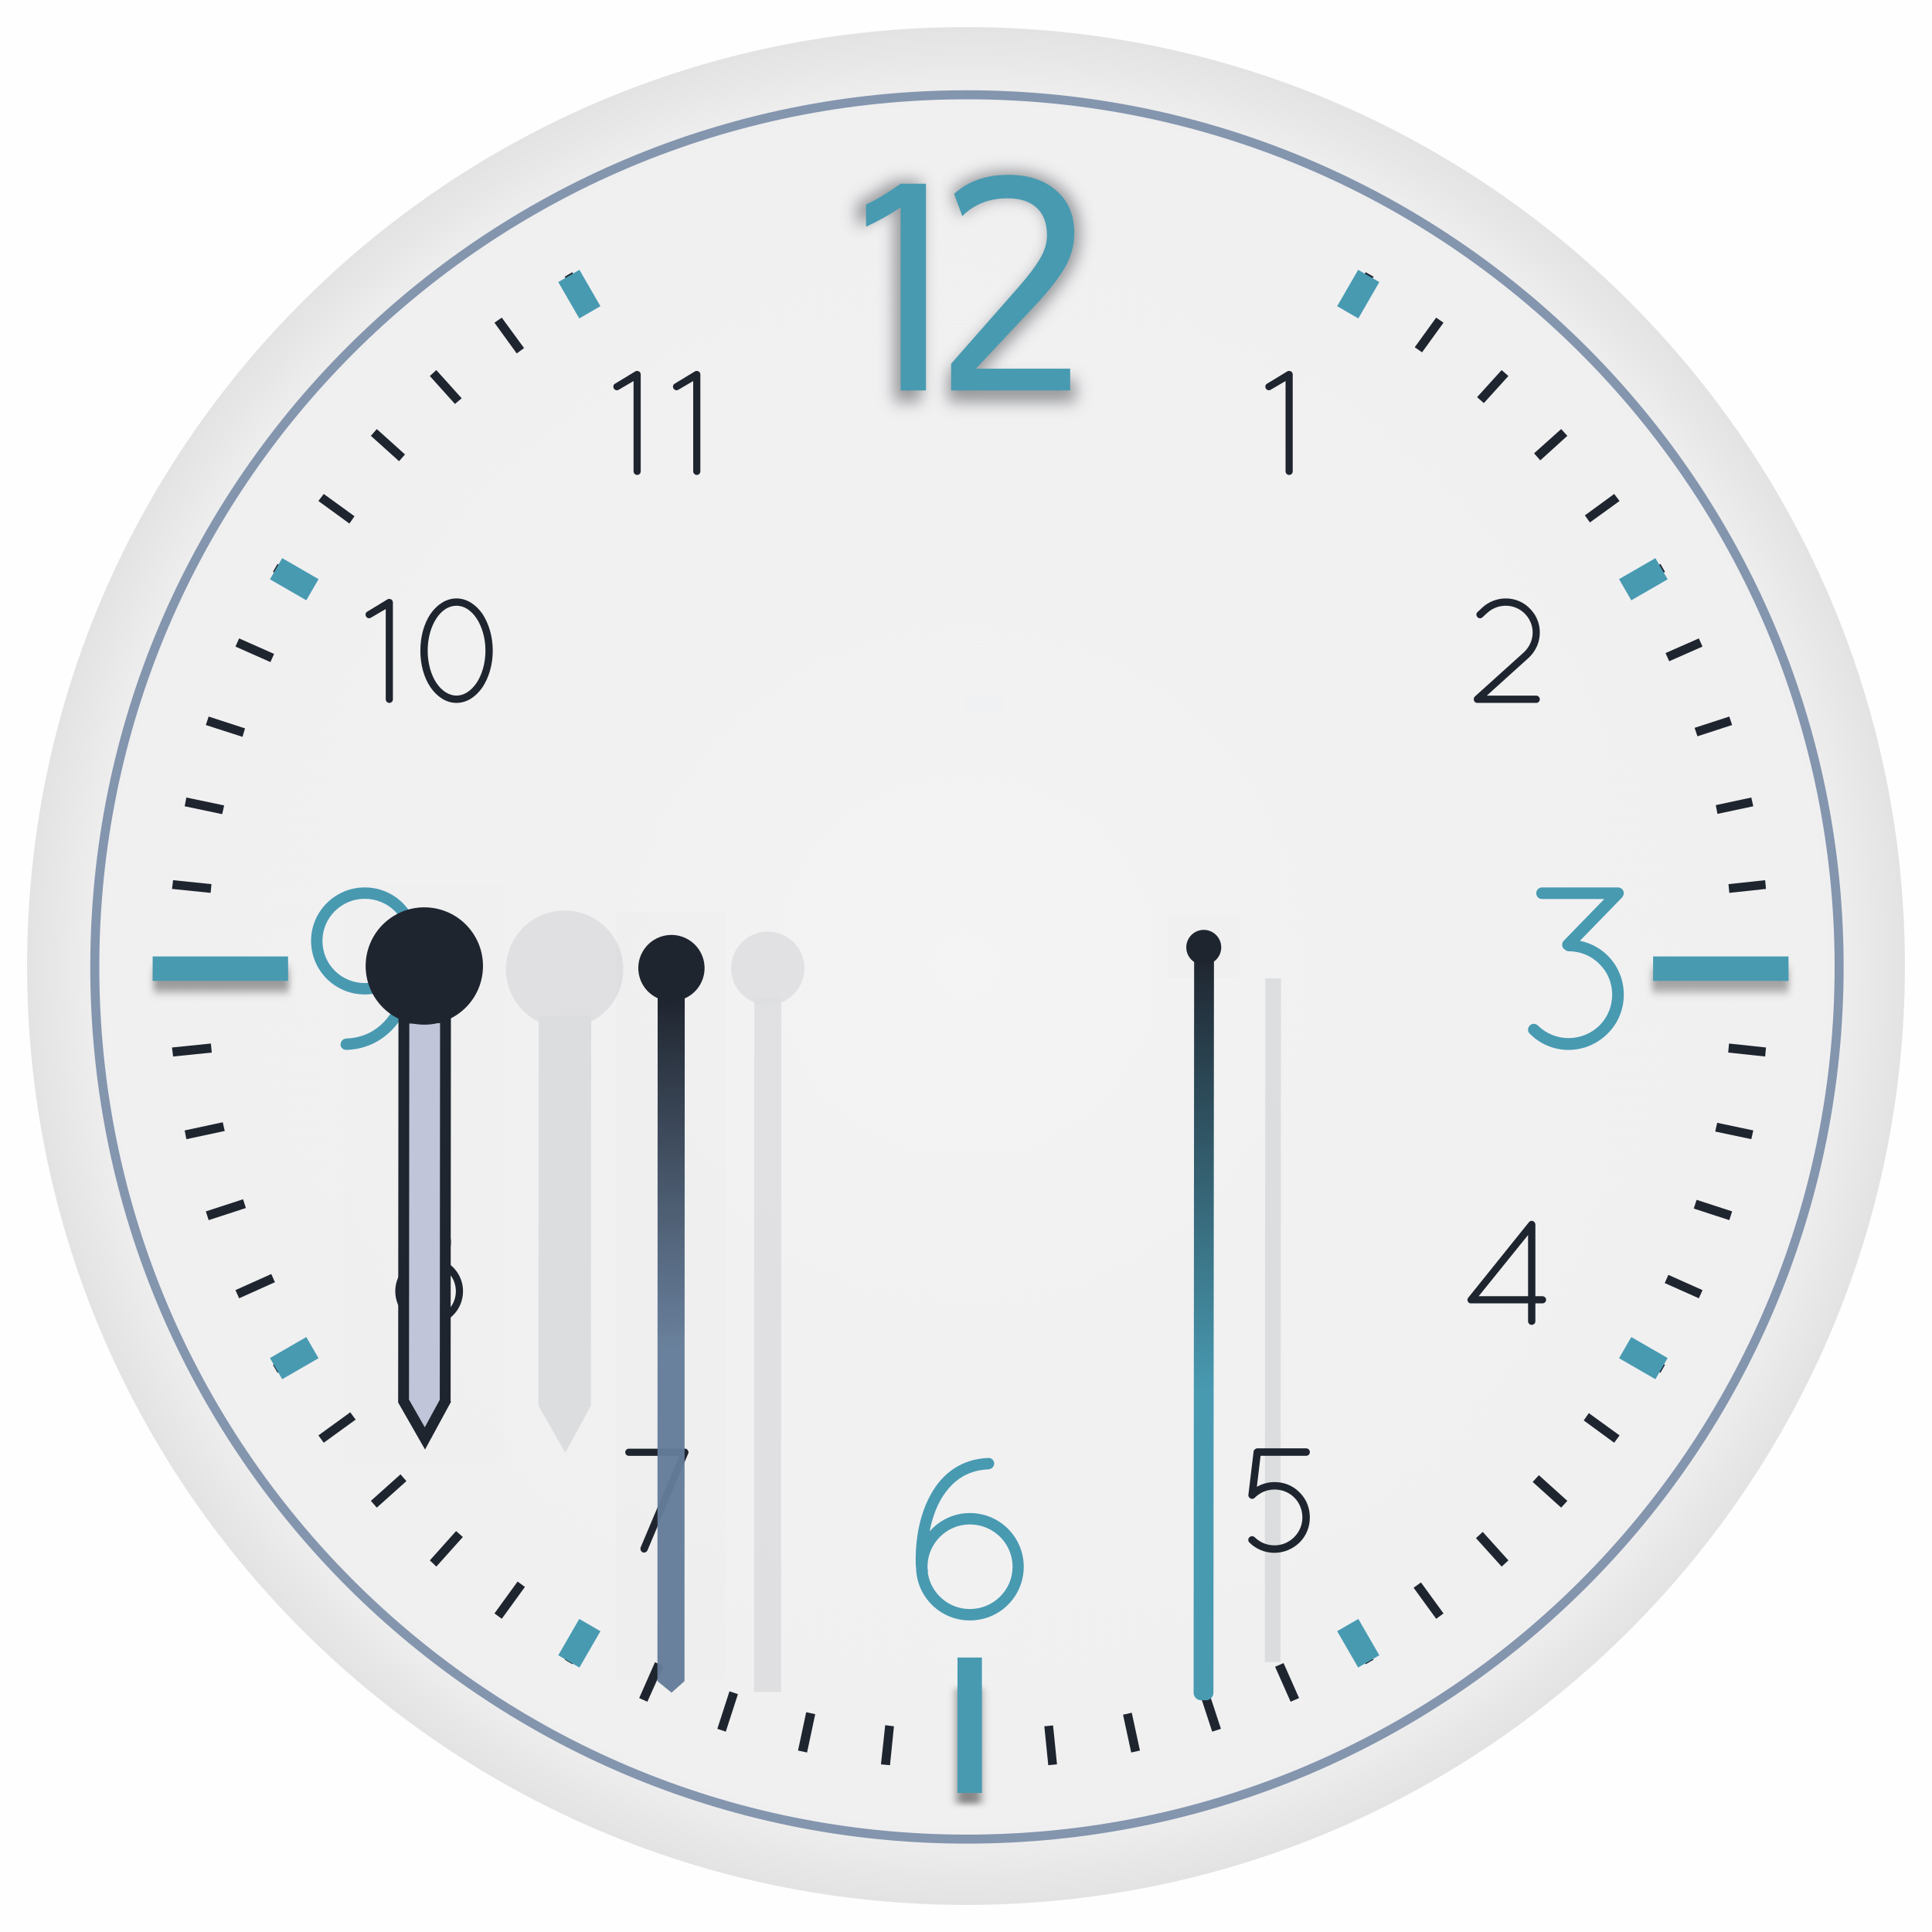
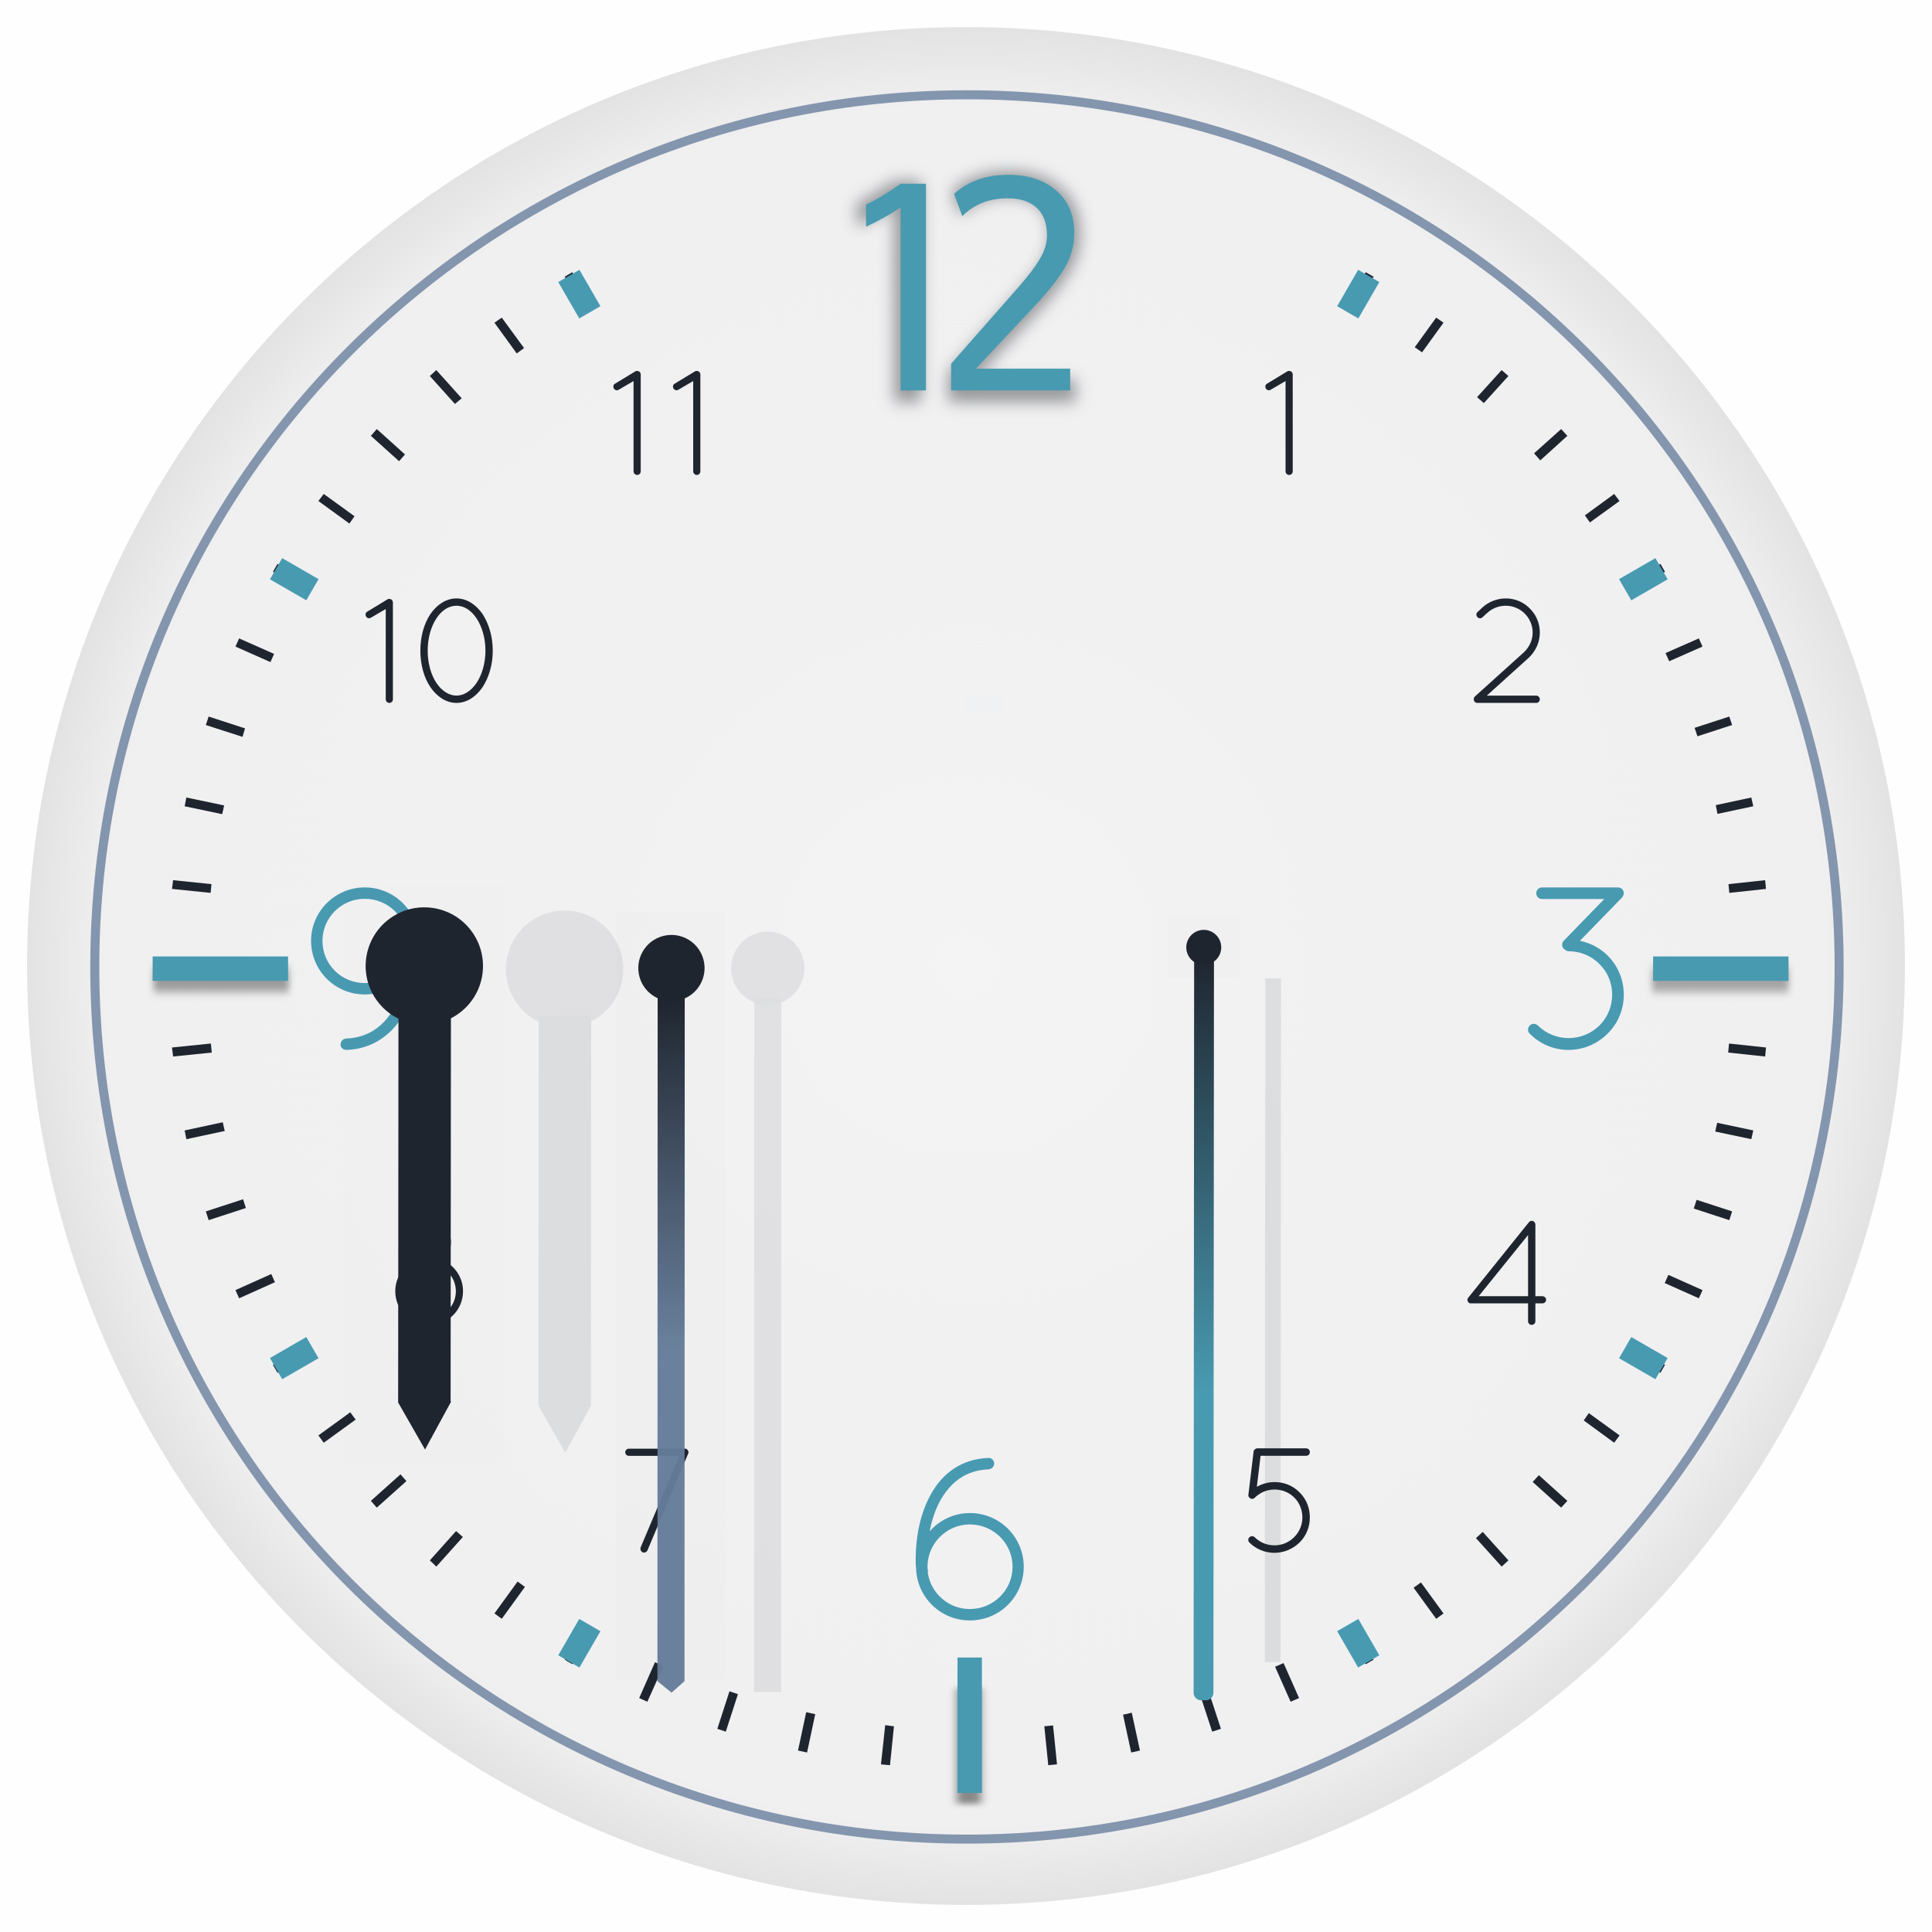
<svg xmlns="http://www.w3.org/2000/svg" xmlns:xlink="http://www.w3.org/1999/xlink" id="svg2" width="214" height="214" version="1.0">
  <defs id="defs5">
    <linearGradient id="linearGradient2996">
      <stop style="stop-color:#1f252f;stop-opacity:1" offset="0" id="stop2992" />
      <stop style="stop-color:#489ab1;stop-opacity:1" offset="1" id="stop2994" />
    </linearGradient>
    <linearGradient id="linearGradient2747">
      <stop style="stop-color:#1f252f;stop-opacity:1" offset="0" id="stop2743" />
      <stop style="stop-color:#657d9a;stop-opacity:0.961" offset="1" id="stop2745" />
    </linearGradient>
    <linearGradient id="linearGradient4011">
      <stop style="stop-color:#232629;stop-opacity:1;" offset="0" id="stop4013" />
      <stop id="stop4019" offset="0.9" style="stop-color:#232629;stop-opacity:0.523;" />
      <stop style="stop-color:#232629;stop-opacity:0.107;" offset="0.96" id="stop4021" />
      <stop style="stop-color:#232629;stop-opacity:0;" offset="1" id="stop4015" />
    </linearGradient>
    <linearGradient id="linearGradient3264">
      <stop style="stop-color:#000000;stop-opacity:1;" offset="0" id="stop3266" />
      <stop id="stop3272" offset="0.683" style="stop-color:#000000;stop-opacity:0.498;" />
      <stop style="stop-color:#000000;stop-opacity:0.141;" offset="0.8" id="stop3274" />
      <stop id="stop3276" offset="0.898" style="stop-color:#000000;stop-opacity:0.031;" />
      <stop style="stop-color:#000000;stop-opacity:0;" offset="1" id="stop3268" />
    </linearGradient>
    <linearGradient id="linearGradient6617">
      <stop style="stop-color:#e7e7e7;stop-opacity:0;" offset="0" id="stop6619" />
      <stop id="stop6625" offset="0.896" style="stop-color:#f3f3f3;stop-opacity:1" />
      <stop style="stop-color:#e3e3e3;stop-opacity:0.999" offset="1" id="stop6621" />
    </linearGradient>
    <linearGradient id="linearGradient5995">
      <stop id="stop5997" offset="0" style="stop-color:#d7d7d7;stop-opacity:1;" />
      <stop id="stop5999" offset="1" style="stop-color:#ffffff;stop-opacity:1" />
    </linearGradient>
    <linearGradient id="linearGradient6876">
      <stop id="stop6878" offset="0" style="stop-color:#ffffff;stop-opacity:1;" />
      <stop id="stop6880" offset="1" style="stop-color:#ffffff;stop-opacity:0;" />
    </linearGradient>
    <linearGradient id="linearGradient6608">
      <stop id="stop6610" offset="0" style="stop-color:#ffffff;stop-opacity:1;" />
      <stop style="stop-color:#f0f0f0;stop-opacity:1;" offset="0.797" id="stop6617" />
      <stop id="stop6612" offset="1" style="stop-color:#e2e2e2;stop-opacity:1;" />
    </linearGradient>
    <linearGradient id="linearGradient6195">
      <stop id="stop6197" offset="0" style="stop-color:#ffffff;stop-opacity:1;" />
      <stop id="stop6199" offset="1" style="stop-color:#ffffff;stop-opacity:0;" />
    </linearGradient>
    <linearGradient id="linearGradient8518">
      <stop id="stop8520" offset="0" style="stop-color:#bd0000;stop-opacity:1;" />
      <stop style="stop-color:#ff4747;stop-opacity:1" offset="0.155" id="stop8522" />
      <stop id="stop8524" offset="0.947" style="stop-color:#9c0000;stop-opacity:1;" />
      <stop id="stop8526" offset="1" style="stop-color:#db0000;stop-opacity:1;" />
    </linearGradient>
    <linearGradient gradientUnits="userSpaceOnUse" y2="117.862" x2="1155.648" y1="283.885" x1="1155.648" id="linearGradient6203" xlink:href="#linearGradient6195" />
    <linearGradient gradientTransform="translate(-1027.636,-20.89631)" y2="53.696" x2="1133.382" y1="21.652" x1="1133.382" gradientUnits="userSpaceOnUse" id="linearGradient6890" xlink:href="#linearGradient6876" />
    <filter color-interpolation-filters="sRGB" id="filter5354-4" x="-0.212" width="1.423" y="-0.061" height="1.123">
      <feGaussianBlur stdDeviation="0.876" id="feGaussianBlur5356-7" />
    </filter>
    <filter color-interpolation-filters="sRGB" id="filter5358-1" x="-0.085" width="1.17" y="-0.082" height="1.164">
      <feGaussianBlur stdDeviation="0.876" id="feGaussianBlur5360-0" />
    </filter>
    <filter color-interpolation-filters="sRGB" id="filter5590" x="-0.061" width="1.123" y="-0.453" height="1.905">
      <feGaussianBlur stdDeviation="0.511" id="feGaussianBlur5592" />
    </filter>
    <filter color-interpolation-filters="sRGB" id="filter5574" x="-0.061" width="1.123" y="-0.453" height="1.905">
      <feGaussianBlur stdDeviation="0.511" id="feGaussianBlur5576" />
    </filter>
    <filter color-interpolation-filters="sRGB" id="filter5578" x="-0.061" width="1.123" y="-0.453" height="1.905">
      <feGaussianBlur stdDeviation="0.511" id="feGaussianBlur5580" />
    </filter>
    <radialGradient xlink:href="#linearGradient4011" id="radialGradient4471" gradientUnits="userSpaceOnUse" cx="1255.872" cy="382.729" fx="1255.872" fy="382.729" r="96.606" />
    <radialGradient xlink:href="#linearGradient6617" id="radialGradient4671" gradientUnits="userSpaceOnUse" cx="1255.872" cy="382.729" fx="1255.872" fy="382.729" r="96.606" gradientTransform="matrix(1.076543,0,0,1.076543,-334.5376,167.9925)" />
    <linearGradient xlink:href="#linearGradient2747" id="linearGradient2749" x1="1021.55" y1="581.359" x2="1055.155" y2="561.419" gradientUnits="userSpaceOnUse" />
    <linearGradient xlink:href="#linearGradient2996" id="linearGradient2998" x1="589.183" y1="1011.708" x2="637.583" y2="1012.463" gradientUnits="userSpaceOnUse" />
  </defs>
  <g id="layer1" style="display:none" transform="translate(-1791.136,83.74149)" />
  <g id="layer2" style="display:inline" transform="translate(-1791.136,83.74149)" />
  <g transform="translate(-1021.03,415.4746)" style="display:inline" id="layer4" />
  <g transform="translate(-1021.03,415.4746)" style="display:inline" id="layer5" />
  <g id="ClockFace" transform="translate(-910.4624,-473.017)">
    <g id="g4323">
      <rect y="473.017" x="910.462" height="214" width="214" id="rect4069" style="opacity:0.005;fill:#717171;fill-opacity:1;stroke:none" />
      <circle style="opacity:1;fill:url(#radialGradient4671);fill-opacity:1;stroke:none;stroke-width:1.077" id="path4329" cx="1017.462" cy="580.017" r="104" />
      <g id="g4245">
        <circle style="opacity:0.7;fill:#eff0f1;fill-opacity:1;stroke:none" id="path5099" cx="1017.468" cy="580.023" r="96.606" />
        <g id="g6149" transform="translate(-0.5084997,-0.4121934)">
          <path style="color:#000000;font-style:normal;font-variant:normal;font-weight:normal;font-stretch:normal;font-size:medium;line-height:normal;font-family:Sans;-inkscape-font-specification:Sans;text-indent:0;text-align:start;text-decoration:none;text-decoration-line:none;letter-spacing:normal;word-spacing:normal;text-transform:none;writing-mode:lr-tb;direction:ltr;baseline-shift:baseline;text-anchor:start;display:inline;overflow:visible;visibility:visible;opacity:1;fill:#1f252f;fill-opacity:1;stroke:none;stroke-width:1px;marker:none;enable-background:accumulate" d="m 974.362,503.58 -0.844,0.5 2.094,3.594 c 0.278,-0.163 0.564,-0.308 0.844,-0.469 z m 87.875,0 -2.031,3.531 c 0.293,0.167 0.585,0.33 0.875,0.5 l 2.031,-3.531 z m -95.687,5.031 -0.812,0.562 2.469,3.406 c 0.269,-0.199 0.541,-0.398 0.813,-0.594 z m 103.5,0 -2.375,3.281 c 0.267,0.192 0.548,0.368 0.812,0.562 l 2.375,-3.281 z m -110.75,5.812 -0.719,0.656 2.781,3.094 c 0.24,-0.219 0.508,-0.408 0.75,-0.625 z m 118,0 -2.719,3 c 0.248,0.221 0.504,0.432 0.75,0.656 l 2.719,-3 z m -124.594,6.531 -0.656,0.75 3.125,2.812 c 0.219,-0.247 0.434,-0.505 0.656,-0.75 z m 131.188,0 -3,2.688 c 0.233,0.255 0.458,0.523 0.687,0.781 l 3,-2.719 z m -137.063,7.188 -0.594,0.781 3.438,2.5 c 0.192,-0.268 0.367,-0.547 0.562,-0.812 z m 142.938,0 -3.25,2.375 c 0.191,0.259 0.375,0.52 0.562,0.781 l 3.281,-2.375 z m -148.063,7.75 -0.5,0.875 3.688,2.125 c 0.166,-0.292 0.331,-0.585 0.5,-0.875 z m 153.188,0 -3.5,2.031 c 0.17,0.29 0.333,0.582 0.5,0.875 l 3.5,-2.031 z m -157.438,8.25 -0.406,0.906 3.875,1.719 c 0.133,-0.305 0.27,-0.603 0.406,-0.906 z m 161.688,0 -3.688,1.625 c 0.136,0.301 0.274,0.603 0.406,0.906 l 3.688,-1.625 z m -165.063,8.656 -0.312,0.938 4.062,1.312 c 0.098,-0.308 0.18,-0.631 0.281,-0.938 z m 168.438,0 -3.844,1.25 c 0.102,0.31 0.214,0.626 0.312,0.938 l 3.844,-1.25 z m -170.906,8.969 -0.188,0.969 4.156,0.875 c 0.066,-0.324 0.149,-0.646 0.219,-0.969 z m 173.344,0 -3.937,0.844 c 0.069,0.321 0.122,0.647 0.187,0.969 l 3.969,-0.844 z m -174.812,9.156 -0.125,0.969 4.281,0.438 c 0.031,-0.322 0.059,-0.648 0.094,-0.969 l -4.25,-0.438 z m 176.344,0 -4.062,0.438 c 0.035,0.321 0.063,0.647 0.094,0.969 l 4.062,-0.438 -0.094,-0.969 z m -172.156,18.094 -4.312,0.438 0.125,1 4.281,-0.438 c -0.037,-0.333 -0.061,-0.666 -0.094,-1 z m 168.156,0 c -0.033,0.334 -0.057,0.667 -0.094,1 l 4.094,0.438 0.094,-1 z m -166.844,8.719 -4.219,0.906 0.188,0.969 4.25,-0.906 c -0.071,-0.322 -0.152,-0.645 -0.219,-0.969 z m 165.531,0.062 c -0.067,0.324 -0.148,0.646 -0.219,0.969 l 4,0.844 0.219,-0.969 z m -163.281,8.469 -4.125,1.344 0.312,0.969 4.125,-1.344 c -0.107,-0.323 -0.209,-0.644 -0.312,-0.969 z m 161,0.062 c -0.104,0.325 -0.205,0.646 -0.313,0.969 l 3.938,1.281 0.312,-0.969 z m -157.875,8.219 -3.969,1.781 0.406,0.906 3.969,-1.781 c -0.138,-0.303 -0.272,-0.601 -0.406,-0.906 z m 154.75,0.094 c -0.134,0.303 -0.269,0.605 -0.406,0.906 l 3.781,1.688 0.406,-0.906 z m -150.75,7.781 -3.813,2.188 0.5,0.875 3.813,-2.188 c -0.17,-0.289 -0.334,-0.584 -0.5,-0.875 z m 146.75,0.094 c -0.168,0.292 -0.329,0.585 -0.5,0.875 l 3.625,2.094 0.5,-0.875 z m -142,7.344 -3.531,2.562 0.594,0.812 3.531,-2.562 c -0.2,-0.27 -0.397,-0.54 -0.594,-0.812 z m 137.187,0.094 c -0.193,0.268 -0.366,0.547 -0.562,0.812 l 3.375,2.469 0.594,-0.812 z m -131.625,6.781 -3.281,2.938 0.656,0.75 3.281,-2.938 c -0.224,-0.246 -0.435,-0.502 -0.656,-0.75 z m 126.094,0.094 c -0.226,0.253 -0.458,0.499 -0.688,0.75 l 3.156,2.844 0.687,-0.75 z m -119.937,6.188 -2.906,3.25 0.719,0.688 2.938,-3.281 c -0.248,-0.221 -0.504,-0.432 -0.75,-0.656 z m 113.719,0.094 c -0.251,0.228 -0.496,0.462 -0.75,0.688 l 2.844,3.156 0.75,-0.688 z m -106.906,5.5 -2.562,3.531 0.812,0.594 2.562,-3.531 c -0.272,-0.195 -0.543,-0.395 -0.812,-0.594 z m 100.062,0.094 c -0.27,0.198 -0.54,0.399 -0.812,0.594 l 2.5,3.438 0.812,-0.594 z m -92.656,4.781 -2.187,3.781 0.844,0.5 2.188,-3.812 c -0.28,-0.16 -0.566,-0.306 -0.844,-0.469 z m 85.25,0.062 c -0.283,0.165 -0.559,0.338 -0.844,0.5 l 2.125,3.719 0.875,-0.5 z m -77.437,4 -1.75,3.969 0.906,0.406 1.781,-3.969 c -0.313,-0.138 -0.626,-0.265 -0.937,-0.406 z m 69.625,0.094 c -0.308,0.139 -0.628,0.271 -0.938,0.406 l 1.719,3.875 0.938,-0.406 z m -61.375,3.125 -1.344,4.156 0.938,0.312 1.344,-4.156 c -0.314,-0.1 -0.625,-0.209 -0.937,-0.312 z m 53.094,0.062 c -0.322,0.106 -0.645,0.21 -0.969,0.312 l 1.344,4.094 0.969,-0.312 z m -44.594,2.25 -0.906,4.25 1,0.219 0.906,-4.25 c -0.334,-0.069 -0.668,-0.146 -1,-0.219 z m 36.062,0.062 c -0.327,0.07 -0.641,0.152 -0.969,0.219 l 0.906,4.188 0.969,-0.219 z m -27.312,1.375 -0.469,4.344 1,0.094 0.438,-4.312 c -0.325,-0.032 -0.645,-0.089 -0.969,-0.125 z m 18.594,0.031 c -0.323,0.035 -0.645,0.062 -0.969,0.094 l 0.437,4.312 0.969,-0.094 z" id="path5480" />
        </g>
        <g transform="translate(-283.7323,123.3106)" id="g5157">
          <g style="font-style:normal;font-variant:normal;font-weight:normal;font-stretch:normal;font-size:40px;line-height:125%;font-family:Oxygen;-inkscape-font-specification:Oxygen;text-align:start;letter-spacing:0px;word-spacing:0px;writing-mode:lr-tb;text-anchor:start;fill:#232629;fill-opacity:0.443;stroke:none;filter:url(#filter5354-4)" id="text4522" />
          <g style="font-style:normal;font-variant:normal;font-weight:normal;font-stretch:normal;font-size:40px;line-height:125%;font-family:Oxygen;-inkscape-font-specification:Oxygen;text-align:start;letter-spacing:0px;word-spacing:0px;writing-mode:lr-tb;text-anchor:start;fill:#1abc9c;fill-opacity:1;stroke:none" id="text5149" />
          <g style="font-style:normal;font-variant:normal;font-weight:normal;font-stretch:normal;font-size:40px;line-height:125%;font-family:Oxygen;-inkscape-font-specification:Oxygen;text-align:start;letter-spacing:0px;word-spacing:0px;writing-mode:lr-tb;text-anchor:start;fill:#232629;fill-opacity:0.443;stroke:none;filter:url(#filter5358-1)" id="text4526">
            <path id="path6204" d="m 1306.013,368.671 c 2.36,2e-5 4.25,0.621 5.67,1.862 1.432,1.23 2.148,2.914 2.148,5.05 0,1.454 -0.375,2.824 -1.124,4.11 -0.749,1.275 -1.901,2.746 -3.456,4.412 l -7.096,7.566 h 11.19 v 2.584 h -14.126 v -3.171 l 8.07,-9.177 c 1.095,-1.253 1.918,-2.343 2.466,-3.271 0.559,-0.94 0.838,-1.868 0.838,-2.785 0,-1.432 -0.408,-2.522 -1.224,-3.272 -0.816,-0.749 -1.963,-1.124 -3.44,-1.124 -2.192,3e-5 -3.987,0.705 -5.385,2.114 l -0.973,-2.634 c 1.644,-1.51 3.791,-2.265 6.442,-2.265 m -12.782,1.057 h 3.003 v 24.528 h -3.003 V 372.53 c -1.376,0.917 -2.746,1.683 -4.11,2.298 v -2.634 c 1.074,-0.47 2.443,-1.292 4.11,-2.466" style="stroke-width:0.859" />
          </g>
          <g style="font-style:normal;font-variant:normal;font-weight:normal;font-stretch:normal;font-size:40px;line-height:125%;font-family:Oxygen;-inkscape-font-specification:Oxygen;text-align:start;letter-spacing:0px;word-spacing:0px;writing-mode:lr-tb;text-anchor:start;fill:#16a085;fill-opacity:1;stroke:none" id="text5153" transform="translate(0,6)">
            <path id="path6197" d="m 1305.891,363.071 c 2.204,3e-5 3.968,0.58 5.293,1.738 1.337,1.149 2.005,2.72 2.005,4.714 0,1.357 -0.35,2.637 -1.05,3.837 -0.7,1.19 -1.775,2.563 -3.226,4.119 l -6.625,7.064 h 10.446 v 2.412 h -13.188 v -2.96 l 7.534,-8.567 c 1.022,-1.169 1.791,-2.187 2.303,-3.054 0.522,-0.877 0.782,-1.744 0.782,-2.6 0,-1.336 -0.381,-2.355 -1.143,-3.054 -0.762,-0.7 -1.833,-1.049 -3.211,-1.049 -2.046,10e-6 -3.722,0.658 -5.027,1.974 l -0.909,-2.459 c 1.534,-1.41 3.539,-2.114 6.014,-2.114 m -11.933,0.987 h 2.804 v 22.898 h -2.804 v -20.283 c -1.284,0.856 -2.563,1.571 -3.837,2.146 v -2.459 c 1.002,-0.438 2.281,-1.206 3.837,-2.302" style="fill:#489ab1;fill-opacity:1;stroke-width:0.802" />
          </g>
        </g>
        <rect y="580.171" x="927.479" height="2.709" width="20" id="rect5549" style="fill:#212121;fill-opacity:0.413;stroke:none;filter:url(#filter5590)" transform="matrix(0.7491866,0,0,1,232.6241,0)" />
        <rect style="fill:#489ab1;fill-opacity:1;stroke:none;stroke-width:0.866" id="rect5442" width="15" height="2.709" x="927.371" y="578.959" />
        <rect style="fill:#1c1c1c;fill-opacity:0.361;stroke:none;filter:url(#filter5574)" id="rect5531" width="20" height="2.709" x="1088.579" y="580.172" transform="matrix(0.7558156,0,0,1,270.6976,0)" />
        <rect y="-1323.934" x="349.026" height="2.709" width="20" id="rect5571" style="fill:#2a2a2a;fill-opacity:0.524;stroke:none;filter:url(#filter5578)" transform="matrix(0,0.6404856,-1,0,-304.7992,436.4708)" />
        <rect transform="rotate(90)" style="fill:#489ab1;fill-opacity:1;stroke:none;stroke-width:0.866" id="rect5448" width="15" height="2.709" x="656.614" y="-1019.226" />
        <circle id="path5627" style="fill:none;stroke:#8495ae;stroke-opacity:1" cx="1017.568" cy="580.122" r="96.606" />
        <g id="g6073" transform="translate(-0.5084997,-0.4121934)">
          <path id="path6063" style="fill:#489ab1;fill-opacity:1;stroke:none" d="m 1090.307,537.577 4.027,-2.325 1.355,2.346 -4.027,2.325 z m -149.435,86.276 4.027,-2.325 1.355,2.346 -4.027,2.325 z" />
          <path d="m 1059.083,507.345 2.325,-4.027 2.346,1.355 -2.325,4.027 z m -86.276,149.435 2.325,-4.027 2.346,1.355 -2.325,4.027 z" style="fill:#489ab1;fill-opacity:1;stroke:none" id="path6065" />
          <path id="path6067" style="fill:#489ab1;fill-opacity:1;stroke:none" d="m 944.9,539.923 -4.027,-2.325 1.355,-2.346 4.027,2.325 z m 149.435,86.276 -4.027,-2.325 1.355,-2.346 4.027,2.325 z" />
          <path d="m 975.132,508.699 -2.325,-4.027 2.346,-1.355 2.325,4.027 z m 86.276,149.435 -2.325,-4.027 2.346,-1.355 2.325,4.027 z" style="fill:#489ab1;fill-opacity:1;stroke:none" id="path6069" />
        </g>
        <g transform="matrix(0.5260772,0,0,0.5260772,844.5678,68.83617)" id="g4410" style="fill:#f2891e;fill-opacity:1">
          <path id="path4338" style="font-style:normal;font-variant:normal;font-weight:normal;font-stretch:normal;font-size:medium;line-height:125%;font-family:Quicksand;-inkscape-font-specification:'Quicksand, Normal';text-align:start;letter-spacing:0px;word-spacing:0px;writing-mode:lr-tb;text-anchor:start;fill:#1f252f;fill-opacity:1;stroke:none;stroke-width:1px;stroke-linecap:butt;stroke-linejoin:miter;stroke-opacity:1" d="m 435.765,916.071 c 0.126,0.157 0.346,0.22 0.566,0.22 h 0.126 12.257 c 0.409,0 0.754,-0.346 0.754,-0.754 0,-0.44 -0.346,-0.786 -0.754,-0.786 h -10.403 l 8.8,-7.951 c 1.571,-1.446 2.357,-3.394 2.357,-5.343 0,-1.697 -0.597,-3.426 -1.886,-4.809 -1.414,-1.603 -3.363,-2.357 -5.28,-2.357 -1.729,0 -3.489,0.629 -4.871,1.854 l -1.069,1.006 c -0.314,0.251 -0.346,0.754 -0.031,1.069 0.251,0.314 0.754,0.346 1.069,0.031 l 1.069,-0.974 c 1.1,-0.974 2.451,-1.446 3.834,-1.446 1.54,0 3.08,0.629 4.18,1.854 0.974,1.069 1.477,2.42 1.477,3.771 0,1.571 -0.66,3.08 -1.886,4.211 l -10.277,9.271 c -0.314,0.314 -0.314,0.786 -0.031,1.131 z" />
          <path id="path4340" style="font-style:normal;font-variant:normal;font-weight:normal;font-stretch:normal;font-size:medium;line-height:125%;font-family:Quicksand;-inkscape-font-specification:'Quicksand, Normal';text-align:start;letter-spacing:0px;word-spacing:0px;writing-mode:lr-tb;text-anchor:start;fill:#489ab1;fill-opacity:1;stroke:none;stroke-width:1.555px;stroke-linecap:butt;stroke-linejoin:miter;stroke-opacity:1" d="m 466.999,956.9 c 0.098,-0.147 0.147,-0.342 0.147,-0.538 0,-0.684 -0.538,-1.222 -1.222,-1.222 h -15.984 c -0.684,0 -1.222,0.538 -1.222,1.222 0,0.684 0.538,1.222 1.222,1.222 h 13.1 l -8.505,8.749 c -0.489,0.489 -0.489,1.271 0,1.76 0,0 0.049,0 0.049,0 0.244,0.293 0.587,0.489 0.978,0.489 2.346,0 4.692,0.88 6.452,2.688 1.809,1.76 2.688,4.106 2.688,6.452 0,2.346 -0.88,4.692 -2.688,6.501 -1.809,1.76 -4.155,2.639 -6.501,2.639 -2.346,0 -4.644,-0.88 -6.452,-2.639 -0.489,-0.489 -1.271,-0.489 -1.711,0 -0.489,0.489 -0.489,1.271 0,1.711 2.248,2.297 5.23,3.422 8.163,3.422 0,0 0,0 0,0 2.982,0 5.963,-1.173 8.212,-3.422 2.297,-2.248 3.422,-5.23 3.422,-8.212 0,-2.982 -1.124,-5.963 -3.373,-8.212 -1.662,-1.662 -3.715,-2.688 -5.866,-3.128 l 8.847,-9.092 c 0.098,-0.098 0.196,-0.244 0.244,-0.391 z" />
          <path id="path4342" style="font-style:normal;font-variant:normal;font-weight:normal;font-stretch:normal;font-size:medium;line-height:125%;font-family:Quicksand;-inkscape-font-specification:'Quicksand, Normal';text-align:start;letter-spacing:0px;word-spacing:0px;writing-mode:lr-tb;text-anchor:start;fill:#1f252f;fill-opacity:1;stroke:none;stroke-width:1px;stroke-linecap:butt;stroke-linejoin:miter;stroke-opacity:1" d="m 446.992,1046.491 c 0,0.408 0.346,0.754 0.754,0.754 0.44,0 0.786,-0.346 0.786,-0.754 v -3.772 h 1.477 c 0.44,0 0.786,-0.346 0.786,-0.754 0,-0.408 -0.346,-0.754 -0.786,-0.754 h -1.477 v -15.086 -0.094 c 0,-0.031 -0.031,-0.063 -0.031,-0.126 -0.063,-0.126 -0.126,-0.283 -0.251,-0.377 -0.346,-0.283 -0.786,-0.251 -1.069,0.094 l -0.031,0.031 -12.729,15.84 c -0.283,0.314 -0.251,0.817 0.094,1.069 0.126,0.126 0.314,0.157 0.471,0.157 h 0.063 0.031 11.911 v 3.771 z m -10.403,-5.28 10.403,-12.886 v 12.886 z" />
          <path id="path4344" style="font-style:normal;font-variant:normal;font-weight:normal;font-stretch:normal;font-size:medium;line-height:125%;font-family:Quicksand;-inkscape-font-specification:'Quicksand, Normal';text-align:start;letter-spacing:0px;word-spacing:0px;writing-mode:lr-tb;text-anchor:start;fill:#1f252f;fill-opacity:1;stroke:none;stroke-width:1px;stroke-linecap:butt;stroke-linejoin:miter;stroke-opacity:1" d="m 393.596,1095.24 c 1.886,0 3.834,-0.754 5.28,-2.168 1.477,-1.446 2.169,-3.394 2.169,-5.28 0,-1.949 -0.691,-3.834 -2.169,-5.28 -1.446,-1.477 -3.331,-2.169 -5.249,-2.169 -1.32,0 -2.609,0.346 -3.74,1.006 l 0.786,-6.537 h 9.586 c 0.44,0 0.786,-0.314 0.786,-0.786 0,-0.44 -0.346,-0.786 -0.786,-0.786 h -10.246 c -0.189,0 -0.377,0.063 -0.503,0.189 -0.189,0.126 -0.314,0.314 -0.314,0.566 l -1.069,8.863 c 0,0.063 -0.031,0.126 -0.031,0.157 0,0.094 0,0.189 0.031,0.251 0,0.031 0,0.063 0.031,0.094 v 0.031 c 0.031,0.094 0.094,0.189 0.189,0.252 0.283,0.314 0.786,0.314 1.1,0 1.163,-1.163 2.64,-1.729 4.18,-1.729 1.509,0 3.017,0.566 4.149,1.697 1.131,1.131 1.697,2.64 1.697,4.18 0,1.509 -0.566,2.986 -1.729,4.149 -1.163,1.163 -2.64,1.729 -4.149,1.729 -1.509,0 -2.986,-0.566 -4.149,-1.697 -0.314,-0.314 -0.817,-0.314 -1.131,0 -0.314,0.283 -0.314,0.786 0,1.1 1.446,1.446 3.363,2.169 5.28,2.169 z" />
          <path id="path4346" style="font-style:normal;font-variant:normal;font-weight:normal;font-stretch:normal;font-size:medium;line-height:125%;font-family:Quicksand;-inkscape-font-specification:'Quicksand, Normal';text-align:start;letter-spacing:0px;word-spacing:0px;writing-mode:lr-tb;text-anchor:start;fill:#489ab1;fill-opacity:1;stroke:none;stroke-width:1.557px;stroke-linecap:butt;stroke-linejoin:miter;stroke-opacity:1" d="m 318.047,1096.31 c 0,0.783 0,1.517 0.098,2.251 0.196,6.069 5.188,10.915 11.306,10.915 6.314,0 11.355,-5.041 11.355,-11.306 0,-6.216 -5.041,-11.306 -11.355,-11.306 -3.377,0 -6.412,1.517 -8.467,3.866 0.489,-2.447 1.273,-4.846 2.447,-6.852 2.154,-3.573 5.188,-6.02 9.985,-6.216 0.636,-0.049 1.175,-0.587 1.175,-1.272 -0.049,-0.636 -0.587,-1.175 -1.224,-1.126 -5.678,0.196 -9.642,3.279 -11.991,7.439 -2.349,4.062 -3.279,9.055 -3.328,13.607 z m 2.496,1.86 c 0,-4.895 4.013,-8.908 8.908,-8.908 4.992,0 9.006,4.013 9.006,8.908 0,4.894 -4.013,8.908 -9.006,8.908 -4.503,0 -8.272,-3.377 -8.859,-7.733 0.049,-0.099 0.049,-0.196 0.049,-0.343 -0.049,-0.196 -0.098,-0.392 -0.098,-0.636 v -0.196 z" />
          <path id="path4348" style="font-style:normal;font-variant:normal;font-weight:normal;font-stretch:normal;font-size:medium;line-height:125%;font-family:Quicksand;-inkscape-font-specification:'Quicksand, Normal';text-align:start;letter-spacing:0px;word-spacing:0px;writing-mode:lr-tb;text-anchor:start;fill:#1f252f;fill-opacity:1;stroke:none;stroke-width:1px;stroke-linecap:butt;stroke-linejoin:miter;stroke-opacity:1" d="m 260.577,1095.125 c 0.126,0.063 0.189,0.063 0.314,0.063 0.283,0 0.566,-0.189 0.691,-0.471 l 8.517,-20.24 c 0.094,-0.126 0.126,-0.251 0.126,-0.408 0,-0.094 -0.031,-0.157 -0.063,-0.252 -0.063,-0.189 -0.22,-0.377 -0.409,-0.471 -0.157,-0.063 -0.314,-0.063 -0.471,-0.031 h -11.629 c -0.409,0 -0.754,0.346 -0.754,0.754 0,0.409 0.346,0.754 0.754,0.754 h 10.623 l -8.14,19.297 c -0.126,0.377 0.063,0.849 0.44,1.006 z" />
          <path id="path4350" style="font-style:normal;font-variant:normal;font-weight:normal;font-stretch:normal;font-size:medium;line-height:125%;font-family:Quicksand;-inkscape-font-specification:'Quicksand, Normal';text-align:start;letter-spacing:0px;word-spacing:0px;writing-mode:lr-tb;text-anchor:start;fill:#1f252f;fill-opacity:1;stroke:none;stroke-width:1px;stroke-linecap:butt;stroke-linejoin:miter;stroke-opacity:1" d="m 211.056,1029.848 c 0,1.54 0.723,2.86 1.823,3.709 -2.577,1.069 -4.4,3.646 -4.4,6.6 0,3.96 3.206,7.134 7.134,7.134 3.96,0 7.134,-3.174 7.134,-7.134 0,-2.954 -1.823,-5.531 -4.431,-6.6 1.131,-0.849 1.886,-2.169 1.886,-3.709 0,-2.514 -2.074,-4.557 -4.589,-4.557 -2.546,0 -4.557,2.043 -4.557,4.557 z m -1.069,10.309 c 0,-3.08 2.514,-5.626 5.626,-5.626 3.143,0 5.626,2.546 5.626,5.626 0,3.111 -2.483,5.626 -5.626,5.626 -3.111,0 -5.626,-2.514 -5.626,-5.626 z m 2.577,-10.309 c 0,-1.697 1.351,-3.049 3.049,-3.049 1.697,0 3.08,1.351 3.08,3.049 0,1.697 -1.383,3.08 -3.08,3.111 -1.697,-0.031 -3.049,-1.414 -3.049,-3.111 z" />
          <path id="path4352" style="font-style:normal;font-variant:normal;font-weight:normal;font-stretch:normal;font-size:medium;line-height:125%;font-family:Quicksand;-inkscape-font-specification:'Quicksand, Normal';text-align:start;letter-spacing:0px;word-spacing:0px;writing-mode:lr-tb;text-anchor:start;fill:#489ab1;fill-opacity:1;stroke:none;stroke-width:1.555px;stroke-linecap:butt;stroke-linejoin:miter;stroke-opacity:1" d="m 190.755,966.382 c 0,6.305 5.083,11.291 11.291,11.291 3.422,0 6.452,-1.417 8.505,-3.764 -0.44,2.444 -1.271,4.79 -2.444,6.843 -2.102,3.568 -5.23,6.012 -9.971,6.208 -0.684,0.049 -1.173,0.587 -1.173,1.271 0,0.635 0.538,1.124 1.222,1.124 h 0.049 c 5.621,-0.196 9.629,-3.373 11.975,-7.43 2.297,-4.057 3.275,-9.092 3.275,-13.637 0,-1.026 -0.049,-2.004 -0.098,-2.933 -0.049,-0.098 -0.049,-0.147 -0.098,-0.244 -0.635,-5.621 -5.377,-9.971 -11.242,-9.971 -6.208,0 -11.291,5.035 -11.291,11.242 z m 11.291,8.896 c -4.888,0 -8.896,-3.91 -8.896,-8.896 0,-4.888 4.008,-8.847 8.896,-8.847 4.986,0 8.945,3.959 8.945,8.847 0,4.986 -3.959,8.896 -8.945,8.896 z" />
          <g id="g4385" transform="translate(-200.1058,212.5)" style="fill:#f2891e;fill-opacity:1">
            <path d="m 406.581,703.036 c 0,0.409 0.346,0.754 0.754,0.754 0.44,0 0.754,-0.346 0.754,-0.754 v -20.209 c 0.031,-0.189 0,-0.377 -0.094,-0.566 -0.189,-0.346 -0.691,-0.471 -1.037,-0.283 l -4.243,2.577 c -0.377,0.189 -0.503,0.629 -0.283,1.037 0.126,0.22 0.377,0.377 0.66,0.377 0.126,0 0.283,-0.063 0.377,-0.126 l 3.111,-1.823 v 19.014 z" style="font-style:normal;font-variant:normal;font-weight:normal;font-stretch:normal;font-size:medium;line-height:125%;font-family:Quicksand;-inkscape-font-specification:'Quicksand, Normal';text-align:start;letter-spacing:0px;word-spacing:0px;writing-mode:lr-tb;text-anchor:start;fill:#1f252f;fill-opacity:1;stroke:none;stroke-width:1px;stroke-linecap:butt;stroke-linejoin:miter;stroke-opacity:1" id="path4354" />
            <path d="m 415.976,700.459 c 1.351,1.98 3.269,3.331 5.5,3.331 2.231,0 4.149,-1.351 5.5,-3.331 1.32,-2.011 2.137,-4.714 2.137,-7.669 0,-2.954 -0.817,-5.657 -2.137,-7.7 -1.351,-1.949 -3.269,-3.3 -5.5,-3.3 -2.231,0 -4.149,1.351 -5.5,3.3 -1.351,2.043 -2.106,4.746 -2.106,7.7 0,2.954 0.754,5.657 2.106,7.669 z m 1.289,-14.489 c 1.131,-1.729 2.64,-2.64 4.211,-2.64 0,0 0,0 0,0 1.571,0 3.049,0.911 4.211,2.64 1.131,1.697 1.886,4.117 1.886,6.82 0,2.703 -0.754,5.123 -1.886,6.82 -1.163,1.666 -2.64,2.64 -4.211,2.64 -1.571,0 -3.08,-0.974 -4.211,-2.64 -1.131,-1.697 -1.854,-4.117 -1.854,-6.82 0,-2.703 0.723,-5.123 1.854,-6.82 z" style="font-style:normal;font-variant:normal;font-weight:normal;font-stretch:normal;font-size:medium;line-height:125%;font-family:Quicksand;-inkscape-font-specification:'Quicksand, Normal';text-align:start;letter-spacing:0px;word-spacing:0px;writing-mode:lr-tb;text-anchor:start;fill:#1f252f;fill-opacity:1;stroke:none;stroke-width:1px;stroke-linecap:butt;stroke-linejoin:miter;stroke-opacity:1" id="path4356" />
          </g>
          <g id="g4389" transform="translate(-190.2844,164.5003)" style="fill:#f2891e;fill-opacity:1">
            <path d="m 448.936,703.036 c 0,0.409 0.346,0.754 0.754,0.754 0.44,0 0.754,-0.346 0.754,-0.754 v -20.209 c 0.031,-0.189 0,-0.377 -0.094,-0.566 -0.189,-0.346 -0.691,-0.471 -1.037,-0.283 l -4.243,2.577 c -0.377,0.189 -0.503,0.629 -0.283,1.037 0.126,0.22 0.377,0.377 0.66,0.377 0.126,0 0.283,-0.063 0.377,-0.126 l 3.111,-1.823 v 19.014 z" style="font-style:normal;font-variant:normal;font-weight:normal;font-stretch:normal;font-size:medium;line-height:125%;font-family:Quicksand;-inkscape-font-specification:'Quicksand, Normal';text-align:start;letter-spacing:0px;word-spacing:0px;writing-mode:lr-tb;text-anchor:start;fill:#1f252f;fill-opacity:1;stroke:none;stroke-width:1px;stroke-linecap:butt;stroke-linejoin:miter;stroke-opacity:1" id="path4358" />
            <path d="m 461.494,703.036 c 0,0.409 0.346,0.754 0.754,0.754 0.44,0 0.754,-0.346 0.754,-0.754 v -20.209 c 0.031,-0.189 0,-0.377 -0.094,-0.566 -0.189,-0.346 -0.691,-0.471 -1.037,-0.283 l -4.243,2.577 c -0.377,0.189 -0.503,0.629 -0.283,1.037 0.126,0.22 0.377,0.377 0.66,0.377 0.126,0 0.283,-0.063 0.377,-0.126 l 3.111,-1.823 v 19.014 z" style="font-style:normal;font-variant:normal;font-weight:normal;font-stretch:normal;font-size:medium;line-height:125%;font-family:Quicksand;-inkscape-font-specification:'Quicksand, Normal';text-align:start;letter-spacing:0px;word-spacing:0px;writing-mode:lr-tb;text-anchor:start;fill:#1f252f;fill-opacity:1;stroke:none;stroke-width:1px;stroke-linecap:butt;stroke-linejoin:miter;stroke-opacity:1" id="path4360" />
          </g>
          <path id="path4336" style="font-style:normal;font-variant:normal;font-weight:normal;font-stretch:normal;font-size:medium;line-height:125%;font-family:Quicksand;-inkscape-font-specification:'Quicksand, Normal';text-align:start;letter-spacing:0px;word-spacing:0px;writing-mode:lr-tb;text-anchor:start;fill:#1f252f;fill-opacity:1;stroke:none;stroke-width:1px;stroke-linecap:butt;stroke-linejoin:miter;stroke-opacity:1" d="m 395.931,867.537 c 0,0.409 0.346,0.754 0.754,0.754 0.44,0 0.754,-0.346 0.754,-0.754 v -20.209 c 0.031,-0.189 0,-0.377 -0.094,-0.566 -0.189,-0.346 -0.691,-0.471 -1.037,-0.283 l -4.243,2.577 c -0.377,0.189 -0.503,0.629 -0.283,1.037 0.126,0.22 0.377,0.377 0.66,0.377 0.126,0 0.283,-0.063 0.377,-0.126 l 3.111,-1.823 v 19.014 z" />
        </g>
        <rect style="fill:#489ab1;fill-opacity:1;stroke:none;stroke-width:0.866" id="rect952" width="15" height="2.709" x="1093.57" y="578.959" />
      </g>
    </g>
  </g>
  <g transform="rotate(-126.8709,413.6797,586.7186)" id="HourHand">
    <rect style="opacity:0.01;fill:#232629;fill-opacity:0.604;stroke:none" id="rect4673" width="18" height="64" x="-154.525" y="-1171.698" transform="rotate(126.8709)" />
    <path id="rect5450" d="m 980.523,549.887 -5.955,-0.742 2.521,5.509 0.036,-0.051 34.481,25.905 3.422,-4.698 -34.481,-25.905 z" style="fill:#1f252f;fill-opacity:1;stroke:none" />
-     <path xlink:href="#rect5450" style="opacity:1;fill:#c0c5d9;fill-opacity:1;stroke:none" id="path4679" d="m 976.557,550.602 1.443,3.156 33.353,25.057 2.006,-2.756 -33.301,-25.02 h -0.002 z" />
+     <path xlink:href="#rect5450" style="opacity:1;fill:#c0c5d9;fill-opacity:1;stroke:none" id="path4679" />
    <circle style="fill:#1f252f;fill-opacity:1;stroke:none" id="path5455-2" cx="1017.462" cy="581.217" r="6.499" />
-     <path xlink:href="#path5455-2" style="fill:#1f252f;fill-opacity:1;stroke:none" id="path4681" d="m 1017.463,576.215 c -1.309,-1.1e-4 -2.611,0.539 -3.537,1.465 -0.926,0.926 -1.465,2.228 -1.465,3.537 -1e-4,1.309 0.539,2.611 1.465,3.537 0.926,0.926 2.228,1.465 3.537,1.465 1.309,-2.9e-4 2.61,-0.539 3.535,-1.465 0.926,-0.926 1.465,-2.228 1.465,-3.537 10e-5,-1.309 -0.539,-2.611 -1.465,-3.537 -0.925,-0.926 -2.226,-1.465 -3.535,-1.465 z" />
+     <path xlink:href="#path5455-2" style="fill:#1f252f;fill-opacity:1;stroke:none" id="path4681" />
  </g>
  <g style="fill:#717171;fill-opacity:1" transform="rotate(120.2186,682.532,73.25554)" id="MinuteHand">
    <rect style="opacity:0.01;fill:#1f252f;fill-opacity:1;stroke:none" id="rect4675" width="12" height="85" x="-1021.052" y="580.658" transform="rotate(-120.2186)" />
    <path style="fill:url(#linearGradient2749);fill-opacity:1;stroke:none" d="m 1020.041,578.767 65.457,-38.096 1.829,0.595 -0.32,1.998 -65.457,38.096 z" id="rect5459" />
    <circle id="path5457" style="fill:#1f252f;fill-opacity:1;stroke:none;stroke-width:0.565" cx="1017.976" cy="581.675" r="3.671" />
  </g>
  <g transform="rotate(120.0409,711.981,89.04592)" id="SecondHand">
    <rect style="fill:url(#linearGradient2998);fill-opacity:1;stroke:none" id="rect6212" width="82.588" height="2.196" x="589.183" y="1010.61" transform="rotate(-30)" ry="0.836" />
    <path style="fill:#1f252f;fill-opacity:1;stroke:none;stroke-width:0.298" d="m 1017.352,582.006 c 0,1.069 -0.867,1.936 -1.936,1.936 -1.069,0 -1.936,-0.867 -1.936,-1.936 0,-1.069 0.867,-1.936 1.936,-1.936 1.069,0 1.936,0.867 1.936,1.936 z" id="path6214" />
    <rect style="opacity:0.01;fill:#1f252f;fill-opacity:1;stroke:none" id="rect4677" width="8" height="7" x="-1016.195" y="584.116" transform="rotate(-120.0409)" />
  </g>
  <g style="opacity:0.1;fill:#232629;fill-opacity:1" id="SecondHandShadow" transform="rotate(120.0409,715.981,91.35342)">
    <path transform="rotate(-30)" style="fill:#232629;stroke:none" d="M 591.805,1011.186 H 667.541 v 1.732 h -75.736 z" id="rect4414" />
    <circle style="fill:#232629;fill-opacity:0.004;stroke:none" id="path4416" transform="matrix(0.2978345,0,0,0.2978345,489.8134,467.4493)" cx="1771.396" cy="382.032" r="6.499" />
    <rect style="opacity:0.01;fill:#1f252f;fill-opacity:1;stroke:none" id="rect4715" width="6" height="82" x="113" y="97" transform="rotate(-120.0409,705.5001,80.64248)" />
  </g>
  <circle style="opacity:0.001;fill:#1f252f;fill-opacity:1;stroke:none" id="HandCenterScrew" cx="-43" cy="107" r="5" />
  <circle style="opacity:0.001;fill:#232629;fill-opacity:1;stroke:none" id="Glass" cx="-298.991" cy="110.026" r="70.826" />
  <g id="MinuteHandShadow" transform="rotate(120.2186,687.532,76.12958)" style="opacity:0.1;fill:#232629;fill-opacity:1">
    <path style="opacity:0.85;fill:#1f252f;fill-opacity:1;stroke:none;stroke-width:1.021" d="m 1019.71,578.149 66.473,-38.689 1.509,2.593 -66.473,38.689 z" id="rect4404" />
    <circle id="path4406" style="opacity:0.85;fill:#1f252f;fill-opacity:1;stroke:none;stroke-width:0.625" cx="1017.656" cy="581.081" r="4.062" />
  </g>
  <g transform="rotate(-126.8709,421.5376,583.0125)" id="HourHandShadow" style="opacity:0.1">
    <rect style="opacity:0.01;fill:#f9f9f9;fill-opacity:0.604;stroke:none" id="rect4673-7" width="18" height="64" x="33" y="91" transform="rotate(126.8709,409.4297,584.4686)" />
    <path id="rect5450-5" d="m 980.523,549.887 -5.955,-0.742 2.521,5.509 0.036,-0.051 34.481,25.905 3.422,-4.698 -34.481,-25.905 z" style="fill:#1f252f;fill-opacity:1;stroke:none" />
    <circle r="6.499" cy="382.032" cx="1771.396" style="opacity:0.85;fill:#1f252f;fill-opacity:1;stroke:none" id="path5455-2-3" transform="translate(-753.9339,199.1847)" />
  </g>
  <rect id="hint-hands-shadow-offset-to-south" style="opacity:0.01;fill:#008080;fill-opacity:1;stroke:none" width="4" height="2" x="107" y="77" />
</svg>
